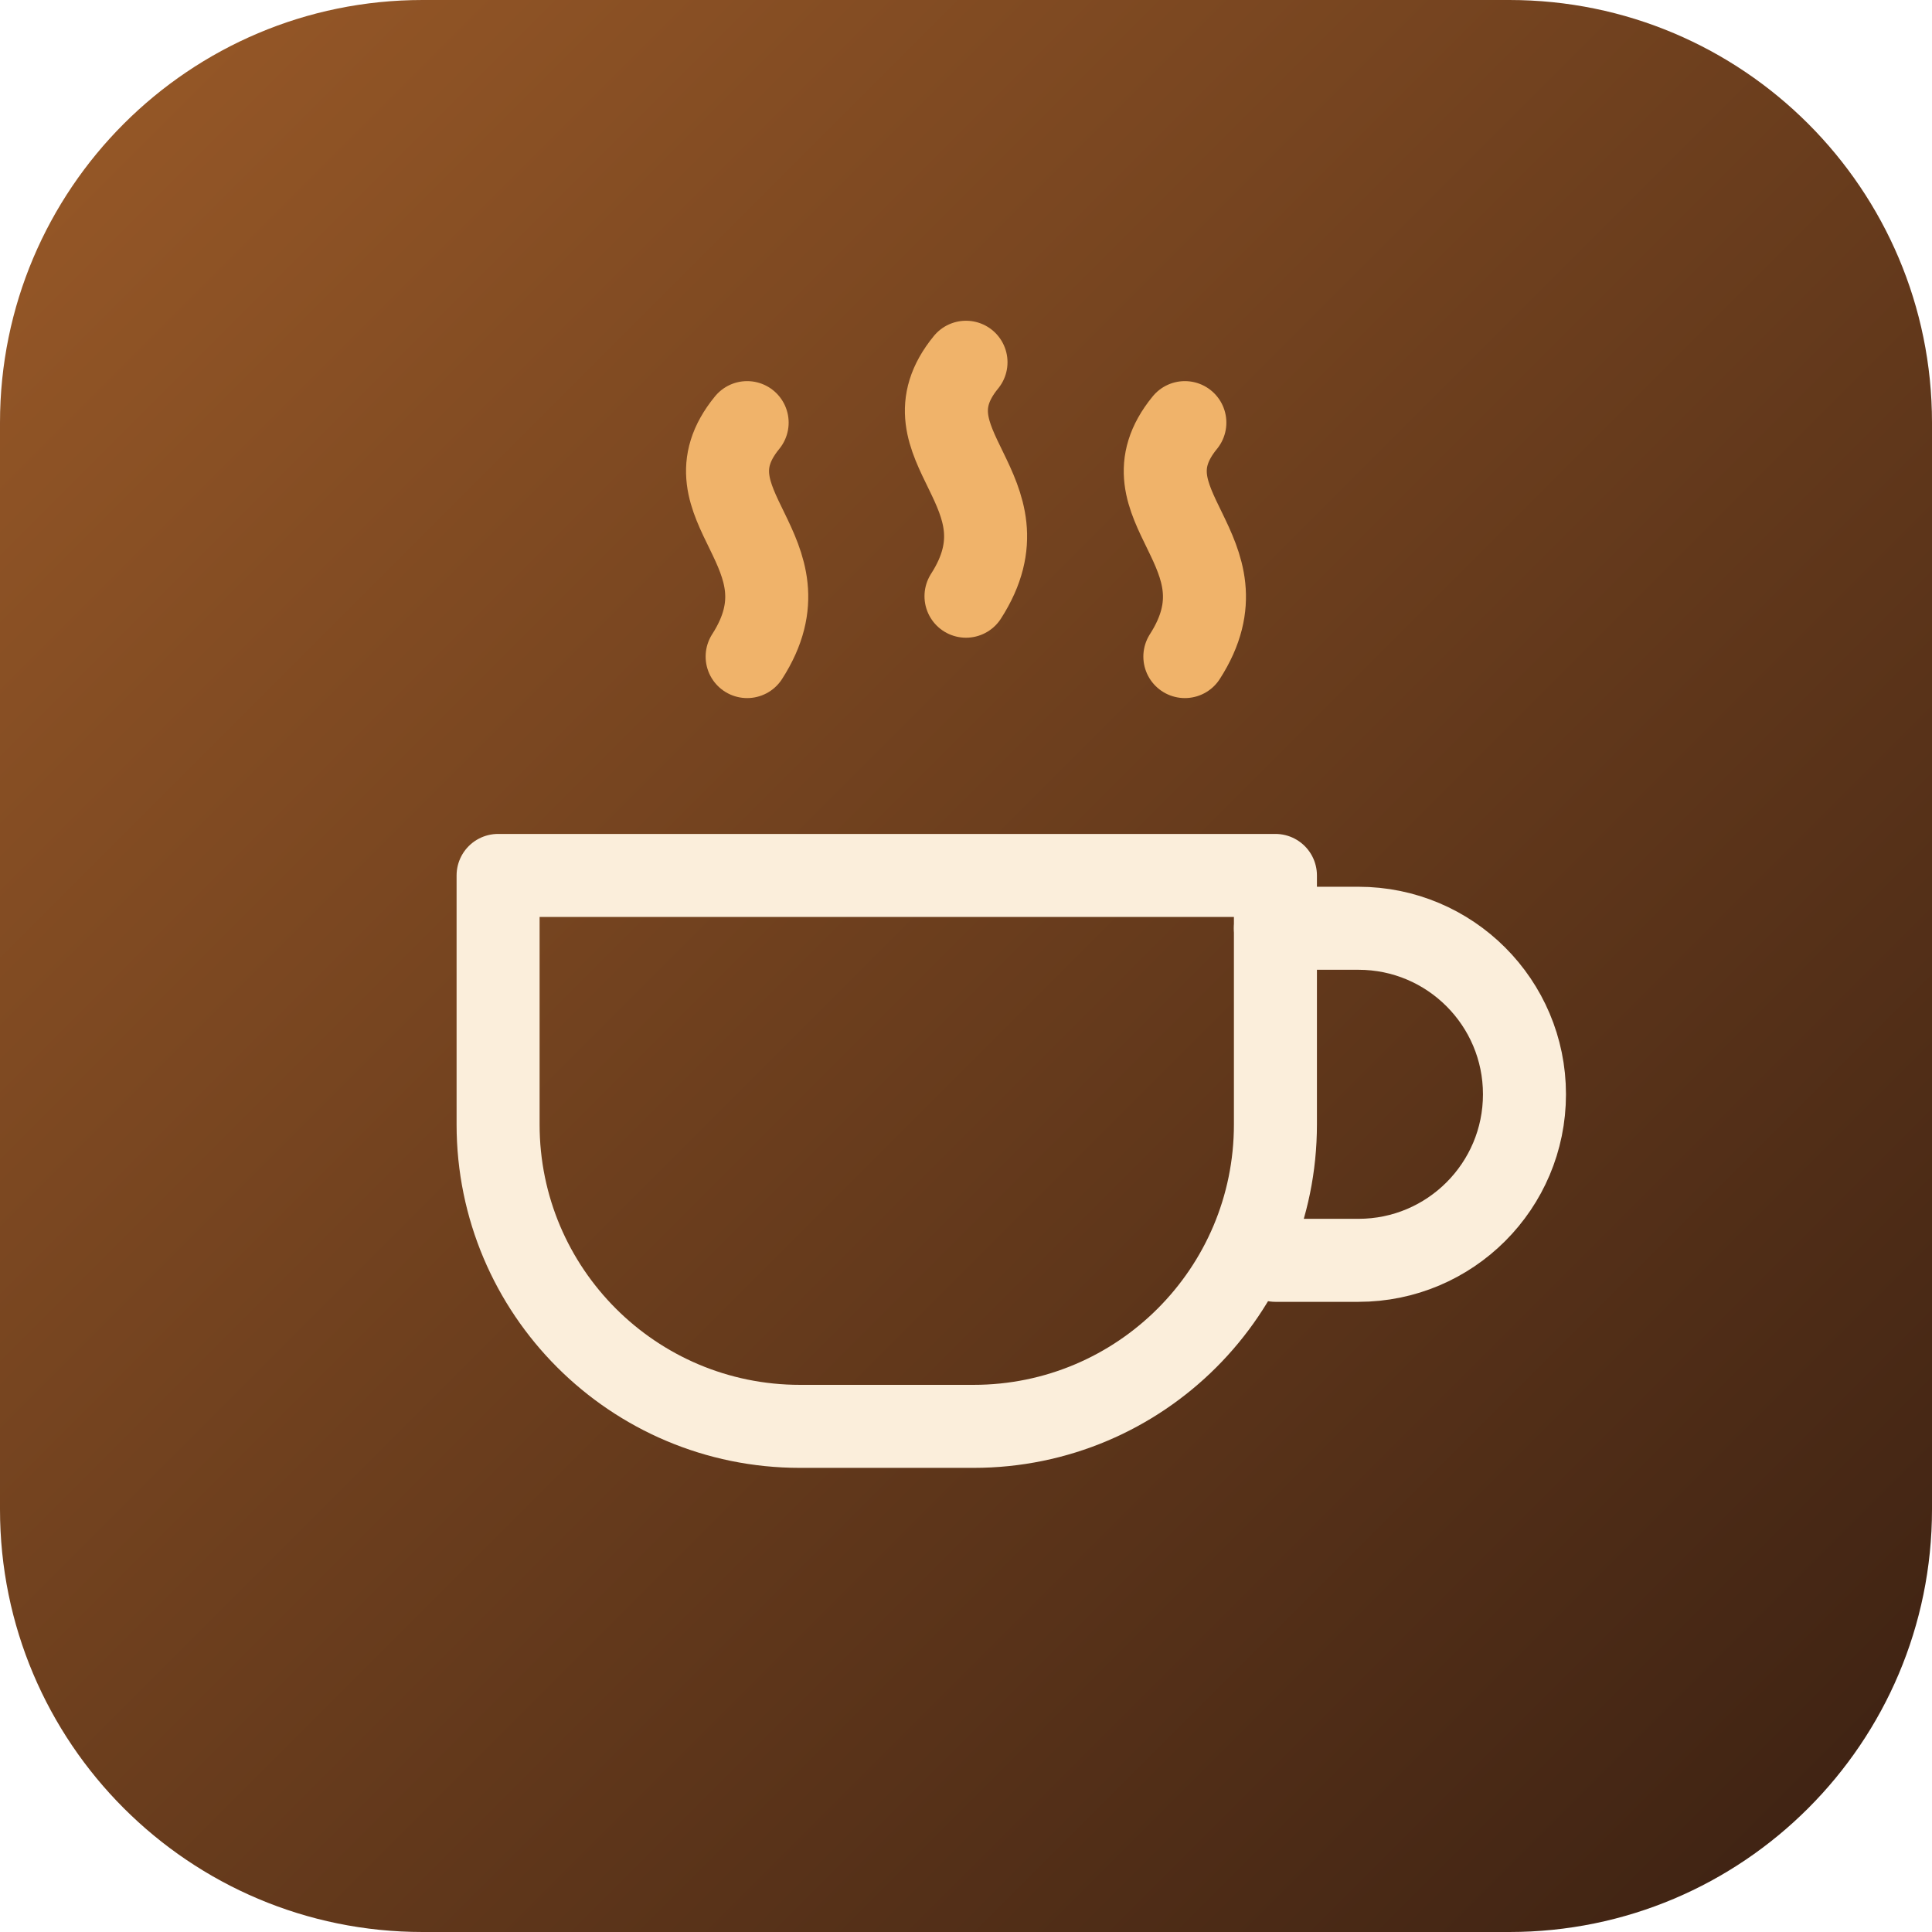
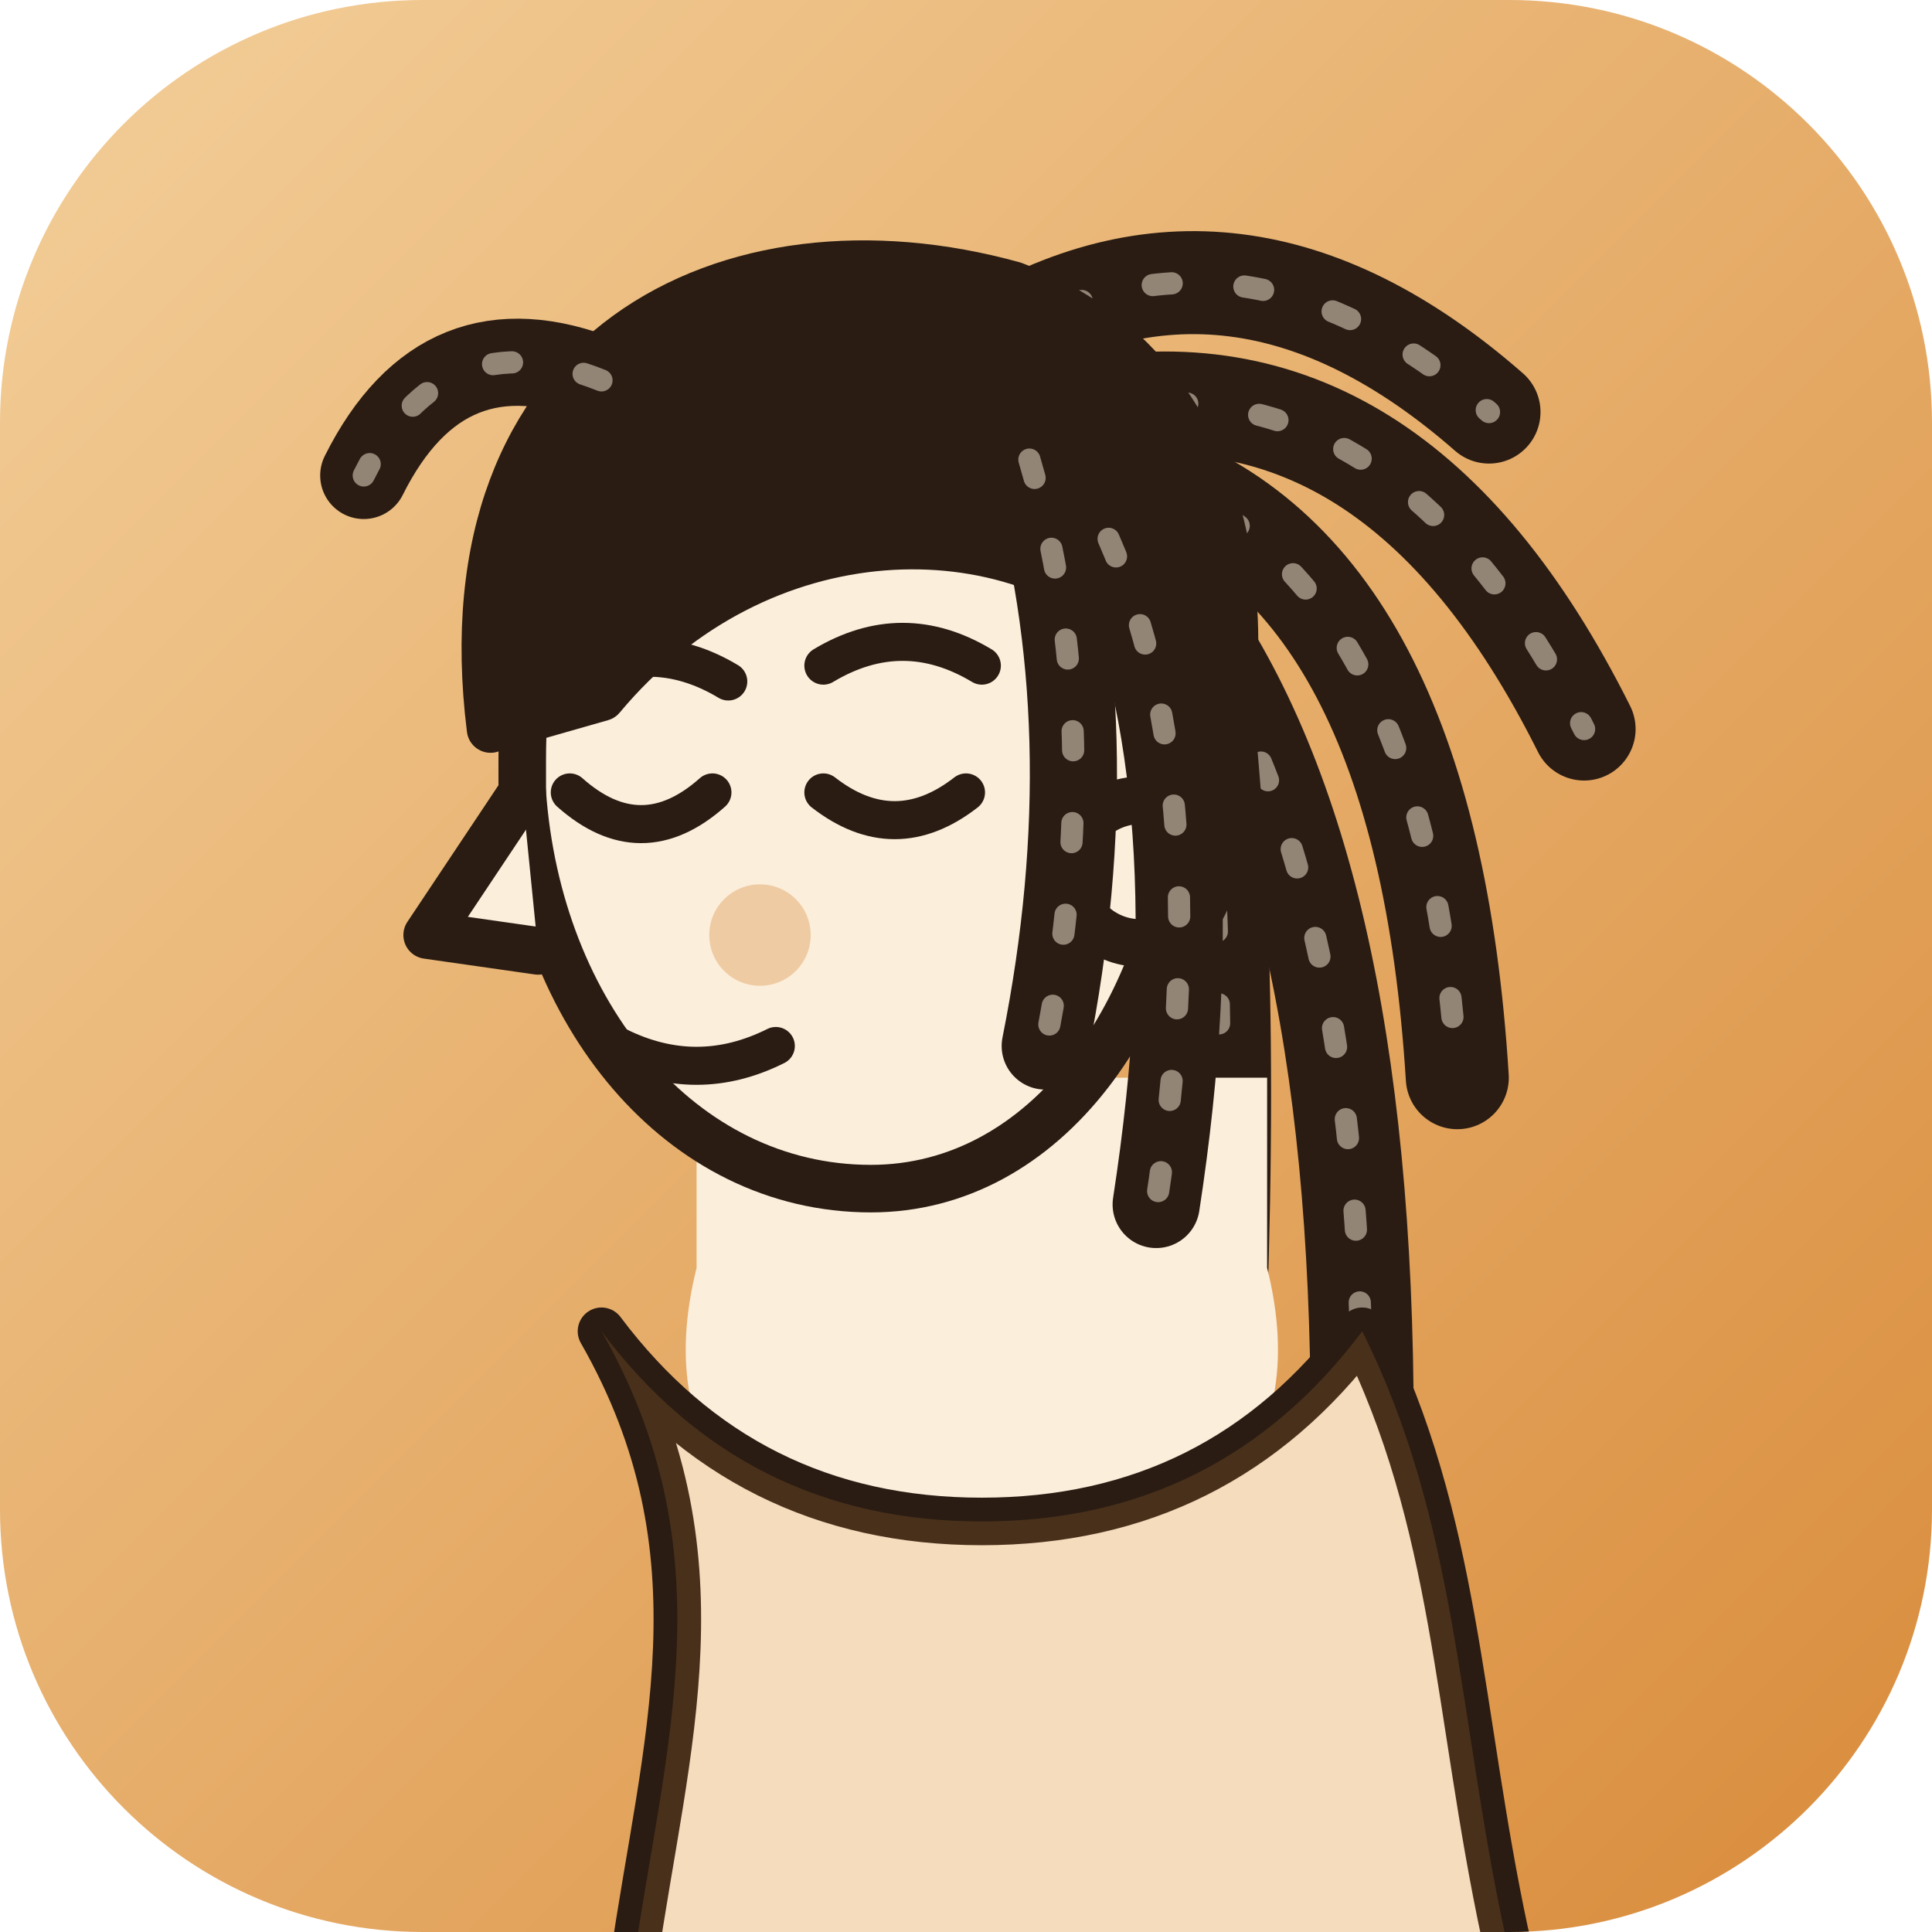
- <svg xmlns="http://www.w3.org/2000/svg" viewBox="0 0 512 512">
+ <svg xmlns="http://www.w3.org/2000/svg" viewBox="0 0 512 512" stroke-linejoin="round" stroke-linecap="round">
  <defs>
    <linearGradient id="g" x1="0" y1="0" x2="1" y2="1">
-       <stop offset="0" stop-color="#9a5a28" />
-       <stop offset="1" stop-color="#3a2012" />
+       <stop offset="0" stop-color="#f3cf9a" />
+       <stop offset="1" stop-color="#d98b3a" />
    </linearGradient>
+     <clipPath id="c">
+       <rect width="512" height="512" rx="112" />
+     </clipPath>
  </defs>
-   <rect width="512" height="512" rx="112" fill="url(#g)" />
-   <g fill="none" stroke="#fbeedb" stroke-width="22" stroke-linecap="round" stroke-linejoin="round">
-     <path d="M132 232h206v66a80 80 0 0 1-80 80h-46a80 80 0 0 1-80-80z" />
-     <path d="M338 246h22a44 44 0 0 1 0 88h-22" />
-     <path d="M198 112c-18 22 18 34 0 62M256 96c-18 22 18 34 0 62M314 112c-18 22 18 34 0 62" stroke="#f0b36a" />
+   <g clip-path="url(#c)">
+     <rect width="512" height="512" fill="url(#g)" />
+     <g transform="translate(256 210) scale(4.2) translate(-183 -50)">
+       <g stroke="#2a1c13" stroke-width="3">
+         <g>
+           <g>
+             <path d="M194 30Q212 36 214 68" stroke="#2a1c13" stroke-width="6.5" fill="none" />
+             <path d="M194 30Q212 36 214 68" stroke="#fbeedb" stroke-opacity=".5" stroke-width="1.4" stroke-dasharray="1.2 4.6" fill="none" />
+           </g>
+           <g>
+             <path d="M196 38Q208 54 208 90" stroke="#2a1c13" stroke-width="6.5" fill="none" />
+             <path d="M196 38Q208 54 208 90" stroke="#fbeedb" stroke-opacity=".5" stroke-width="1.4" stroke-dasharray="1.2 4.6" fill="none" />
+           </g>
+           <g>
+             <path d="M190 26Q210 22 222 46" stroke="#2a1c13" stroke-width="6.5" fill="none" />
+             <path d="M190 26Q210 22 222 46" stroke="#fbeedb" stroke-opacity=".5" stroke-width="1.4" stroke-dasharray="1.2 4.6" fill="none" />
+           </g>
+           <g>
+             <path d="M198 46Q200 66 198 98" stroke="#2a1c13" stroke-width="6.5" fill="none" />
+             <path d="M198 46Q200 66 198 98" stroke="#fbeedb" stroke-opacity=".5" stroke-width="1.4" stroke-dasharray="1.2 4.6" fill="none" />
+           </g>
+           <g>
+             <path d="M184 22Q200 12 216 26" stroke="#2a1c13" stroke-width="6.5" fill="none" />
+             <path d="M184 22Q200 12 216 26" stroke="#fbeedb" stroke-opacity=".5" stroke-width="1.4" stroke-dasharray="1.2 4.6" fill="none" />
+           </g>
+         </g>
+         <path d="M168 70V86M186 68V84" fill="none" />
+         <path d="M166 68H202V80C205 92 198 99 184 99C170 99 163 92 166 80Z" fill="#fbeedb" stroke="none" />
+         <path d="M160 84C168 98 164 110 162 124C157 156 153 190 153 224H229C229 190 226 156 217 122C214 108 214 96 208 84C202 92 194 96 184 96C174 96 166 92 160 84Z" fill="#fbeedb" />
+         <path d="M160 84C168 98 164 110 162 124C157 156 153 190 153 224H229C229 190 226 156 217 122C214 108 214 96 208 84C202 92 194 96 184 96C174 96 166 92 160 84Z" fill="#d98b3a" fill-opacity=".18" stroke="none" />
+         <path d="M158 214H224M174 142Q178 170 172 198" fill="none" stroke-width="2" stroke-opacity=".35" />
+         <g>
+           <path d="M155 48C155 30 164 24 176 24C190 24 198 34 197 50C196 64 188 75 177 75C165 75 156 64 155 50Z" fill="#fbeedb" />
+           <circle cx="194" cy="55" r="4.5" fill="#fbeedb" />
+           <path d="M155 50L149 59L156 60" fill="#fbeedb" />
+           <path d="M158 50Q162.5 54 167 50M174 50Q178.5 53.5 183 50M158 43Q163 40 168 43M174 42Q179 39 184 42M161 66Q166 68.5 171 66" fill="none" stroke-width="2.4" />
+           <circle cx="170" cy="59" r="3.2" fill="#d98b3a" fill-opacity=".35" stroke="none" />
+           <path d="M153 46C150 22 168 13 186 18C202 24 202 44 197 54L194 40C186 32 170 32 160 44Z" fill="#2a1c13" />
+           <g>
+             <g>
+               <path d="M192 34Q199 50 195 76" stroke="#2a1c13" stroke-width="5.5" fill="none" />
+               <path d="M192 34Q199 50 195 76" stroke="#fbeedb" stroke-opacity=".5" stroke-width="1.4" stroke-dasharray="1.2 4.6" fill="none" />
+             </g>
+             <g>
+               <path d="M187 29Q192 46 188 66" stroke="#2a1c13" stroke-width="5.5" fill="none" />
+               <path d="M187 29Q192 46 188 66" stroke="#fbeedb" stroke-opacity=".5" stroke-width="1.4" stroke-dasharray="1.2 4.6" fill="none" />
+             </g>
+             <g>
+               <path d="M160 24Q150 20 145 30" stroke="#2a1c13" stroke-width="5.5" fill="none" />
+               <path d="M160 24Q150 20 145 30" stroke="#fbeedb" stroke-opacity=".5" stroke-width="1.4" stroke-dasharray="1.2 4.6" fill="none" />
+             </g>
+           </g>
+         </g>
+       </g>
+     </g>
  </g>
</svg>
